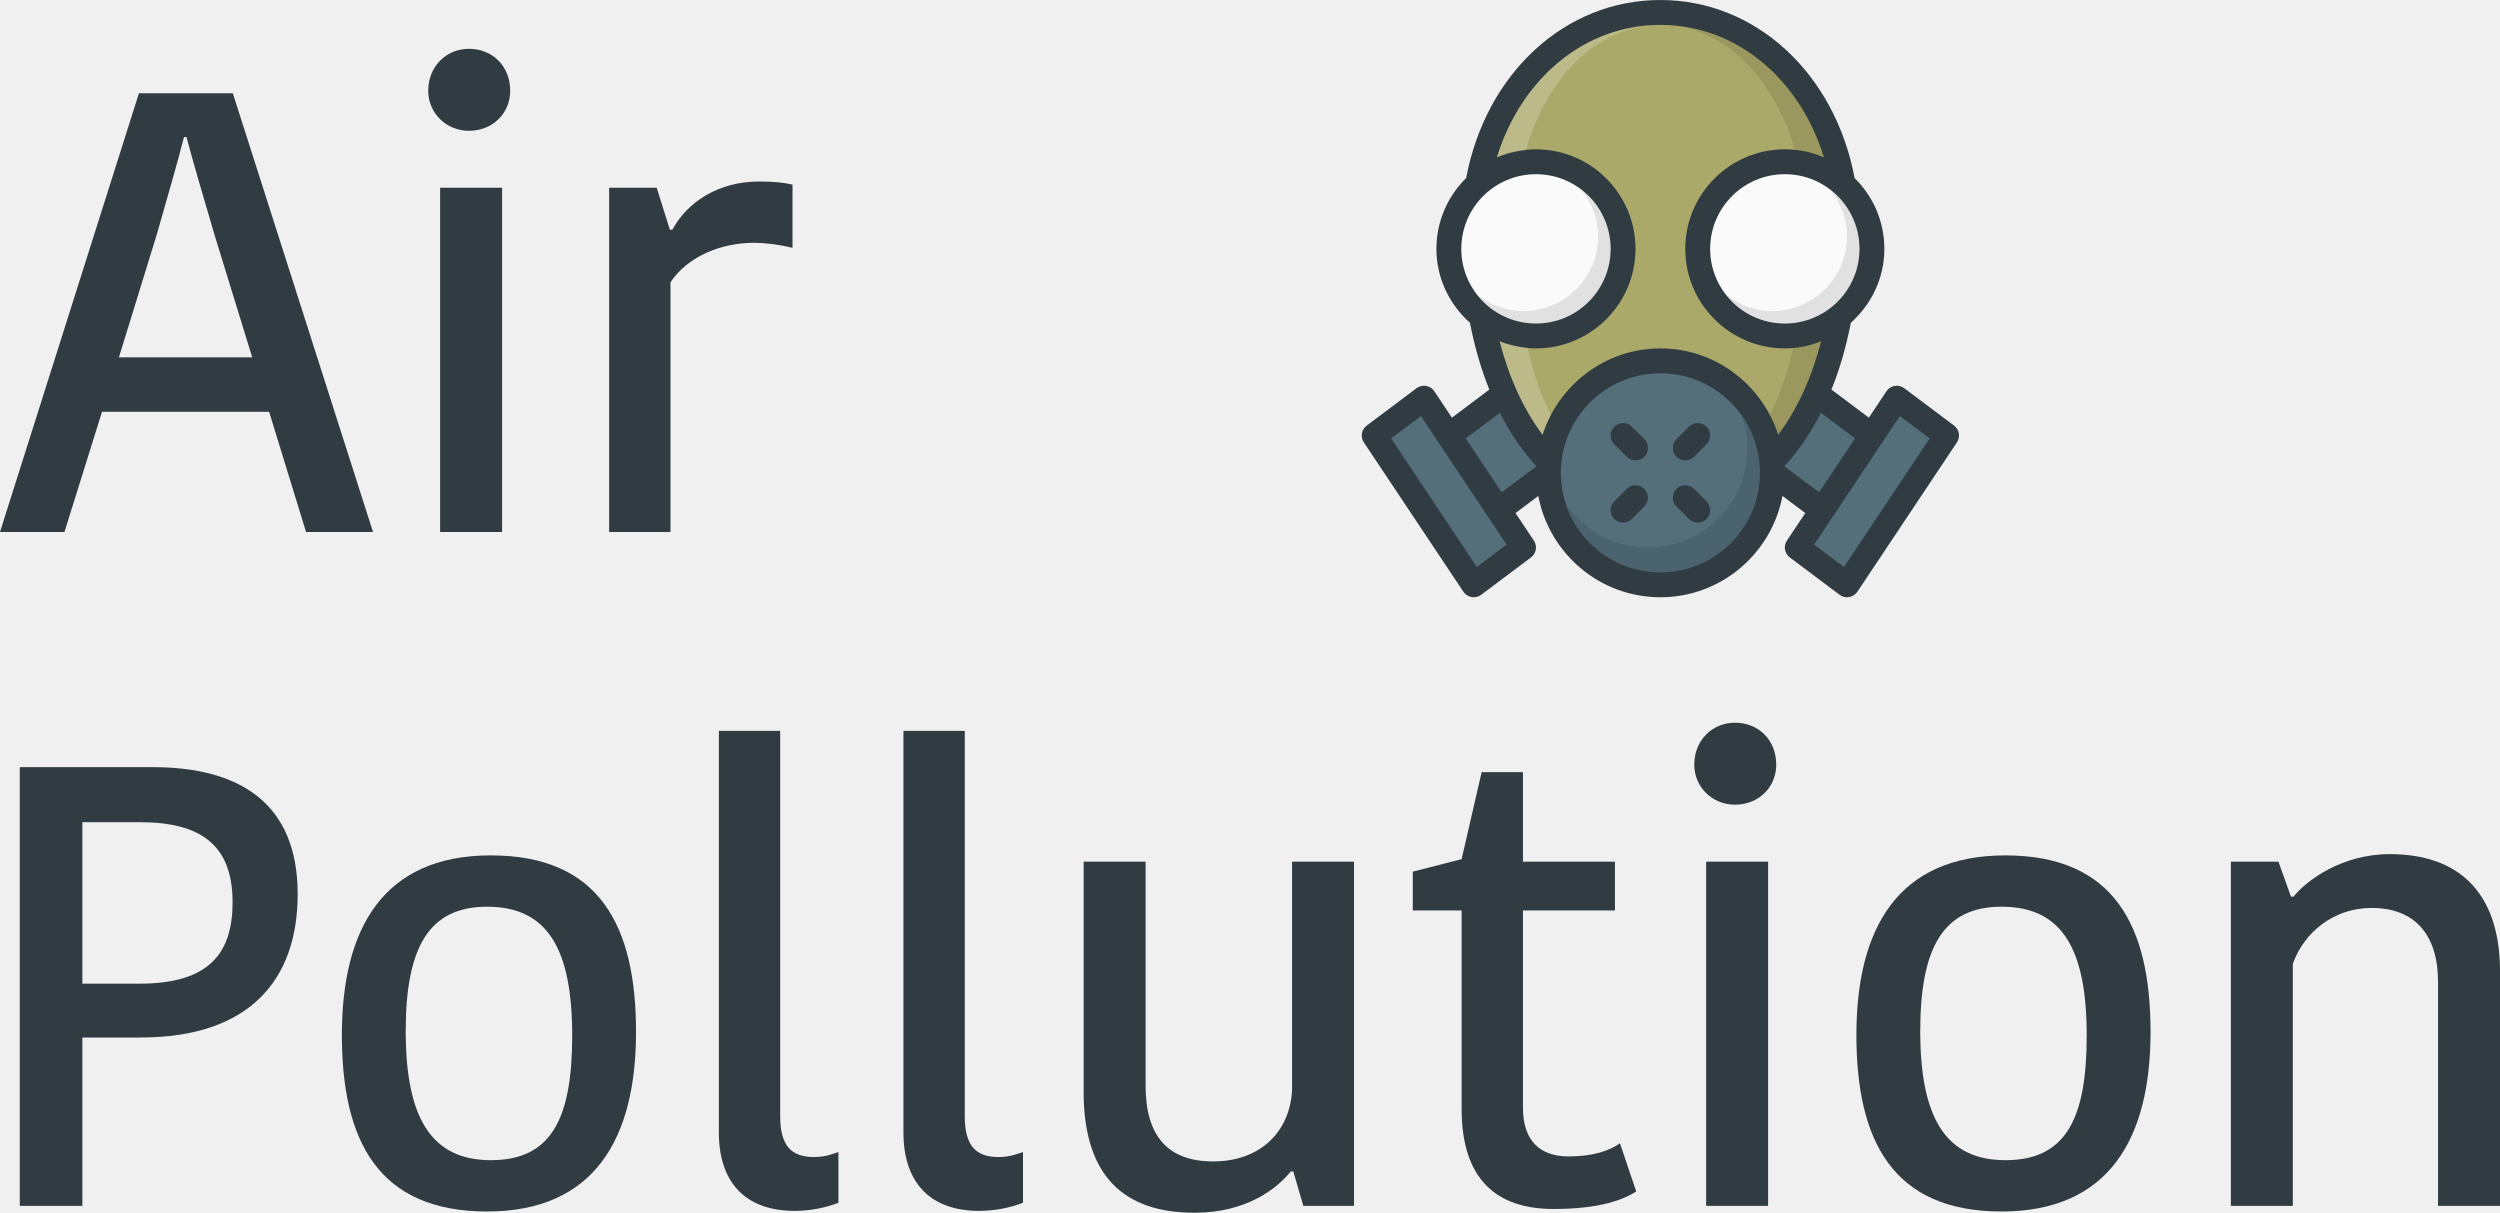
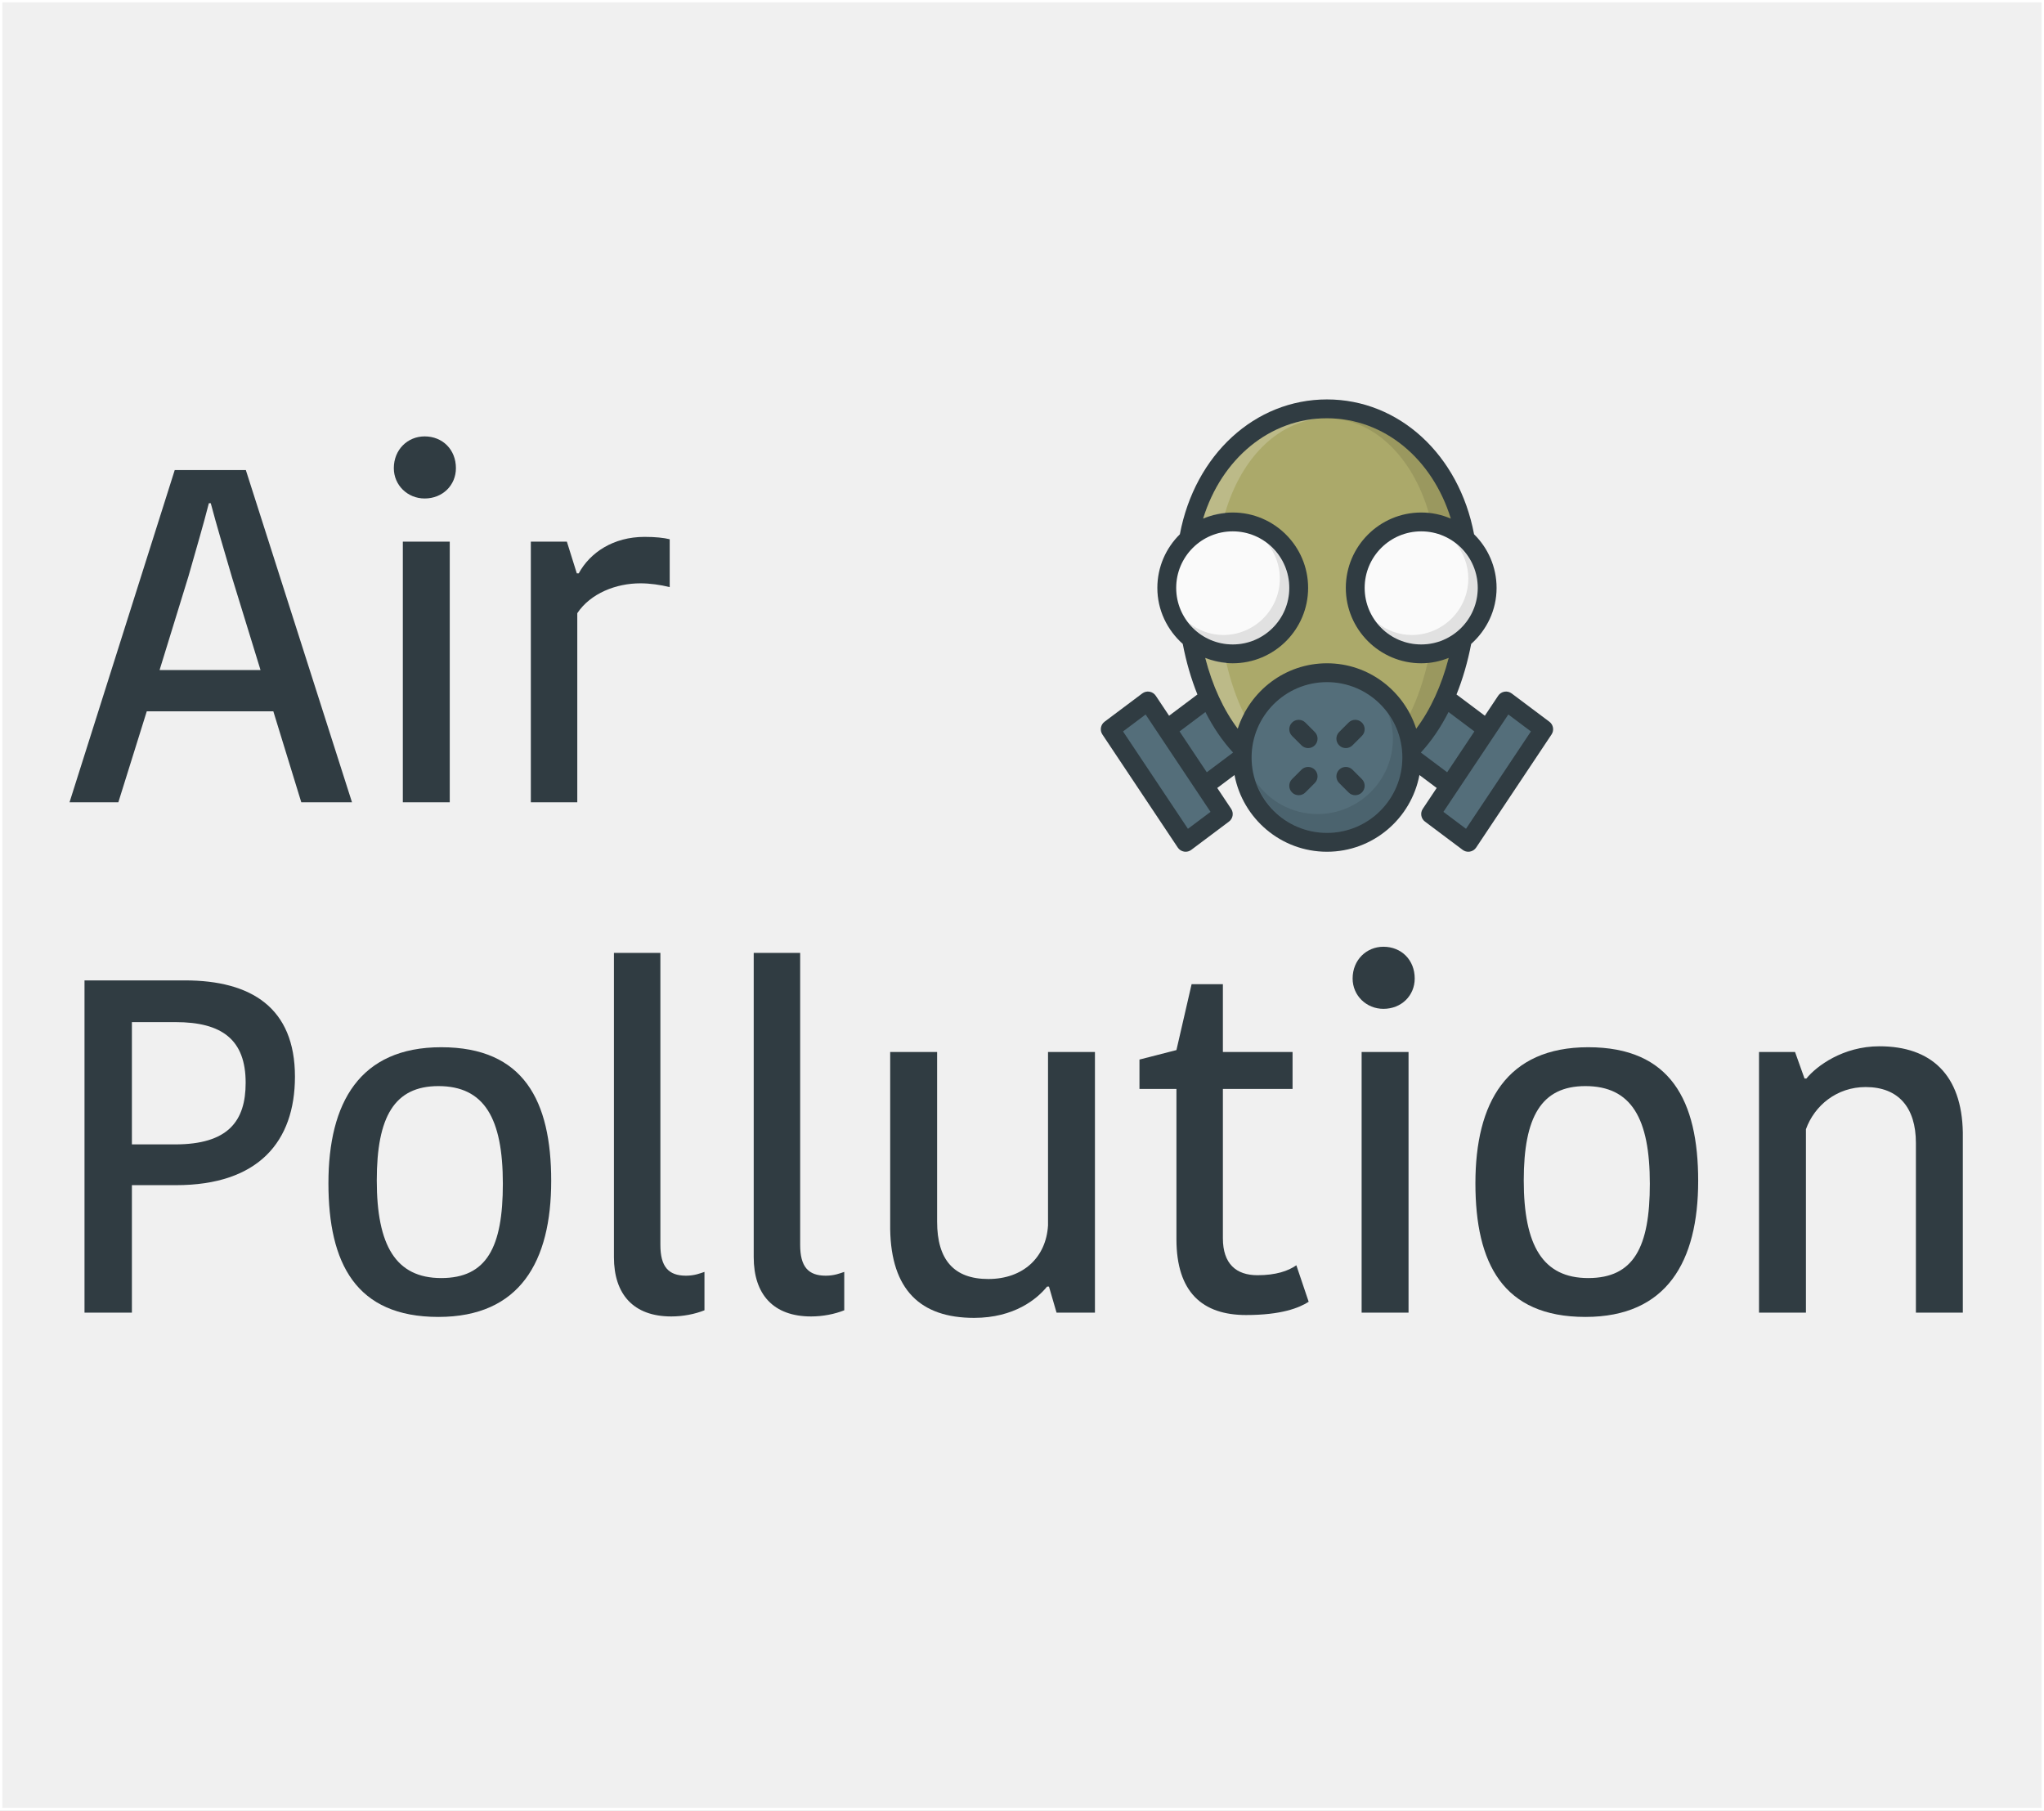
- <svg xmlns="http://www.w3.org/2000/svg" xml:space="preserve" width="100%" height="100%" version="1.1" style="shape-rendering:geometricPrecision; text-rendering:geometricPrecision; image-rendering:optimizeQuality; fill-rule:evenodd; clip-rule:evenodd" viewBox="0 0 30156.14 14628.67">
+ <svg xmlns="http://www.w3.org/2000/svg" xml:space="preserve" width="100%" height="100%" version="1.1" style="shape-rendering:geometricPrecision; text-rendering:geometricPrecision; image-rendering:optimizeQuality; fill-rule:evenodd; clip-rule:evenodd" viewBox="0 0 17461.93 15464.39">
  <defs>
    <style type="text/css">
   
+     .str0 {stroke:white;stroke-width:20;stroke-miterlimit:22.926}
+     .fil6 {fill:none}
    .fil0 {fill:#303C42}
    .fil5 {fill:#546E7A}
    .fil3 {fill:#ABA96A}
    .fil1 {fill:#FAFAFA}
    .fil2 {fill:black;fill-opacity:0.102}
    .fil4 {fill:white;fill-opacity:0.2}
   
  </style>
  </defs>
  <g id="Layer_x0020_1">
    <g id="g4669">
-       <path id="path4574" class="fil0" d="M23570.44 5133.15l-600.37 -450.28c-33.12,-24.92 -75.93,-35.32 -115.21,-27.85 -40.75,6.89 -76.8,30.34 -99.67,64.64l-212.21 318.29 -451.26 -338.55c99.41,-246.75 178,-516.31 233.76,-805.64 246.24,-220.04 404.49,-536.46 404.49,-891.93 0,-334.13 -137.69,-636.25 -358.69,-854.14 -239.55,-1267.02 -1195.1,-2147.69 -2342.93,-2147.69 -1147.84,0 -2103.39,880.67 -2342.96,2147.7 -221,217.88 -358.69,520.01 -358.69,854.14 0,355.46 158.24,671.88 404.49,891.93 55.75,289.37 134.28,558.95 233.69,805.7l-451.19 338.49 -212.21 -318.29c-22.87,-34.31 -58.93,-57.75 -99.67,-64.64 -39.58,-7.33 -82.37,2.93 -115.21,27.85l-600.37 450.28c-63.91,47.79 -79.15,137.05 -34.88,203.3l1200.73 1801.1c22.87,34.31 58.93,57.75 99.67,64.64 8.2,1.46 16.72,2.2 25.22,2.2 32.25,0 63.91,-10.41 90,-30.04l600.37 -450.28c63.91,-47.79 79.15,-137.05 34.88,-203.3l-221.45 -332.19 274.86 -206.16c131.37,694.44 740.69,1221.96 1472.72,1221.96 732.02,0 1341.35,-527.54 1472.71,-1221.96l274.86 206.16 -221.45 332.19c-44.27,66.25 -29.03,155.51 34.88,203.3l600.37 450.28c26.09,19.64 57.75,30.04 90,30.04 8.5,0 17,-0.73 25.22,-2.2 40.75,-6.89 76.8,-30.34 99.67,-64.64l1200.73 -1801.1c44.25,-66.25 29.01,-155.51 -34.9,-203.3l0 -0.01z" />
+       <path id="path4574" class="fil0" d="M13236.15 6165.5l-322.01 -241.51c-17.77,-13.37 -40.73,-18.95 -61.8,-14.94 -21.86,3.7 -41.19,16.28 -53.46,34.67l-113.82 170.72 -242.04 -181.59c53.32,-132.34 95.47,-276.93 125.37,-432.11 132.08,-118.02 216.96,-287.74 216.96,-478.4 0,-179.21 -73.85,-341.26 -192.39,-458.12 -128.49,-679.58 -641,-1151.94 -1256.65,-1151.94 -615.66,0 -1128.18,472.36 -1256.67,1151.94 -118.54,116.87 -192.39,278.92 -192.39,458.13 0,190.65 84.87,360.37 216.96,478.4 29.9,155.2 72.02,299.8 125.34,432.14l-242 181.56 -113.82 -170.72c-12.27,-18.4 -31.61,-30.98 -53.46,-34.67 -21.23,-3.93 -44.18,1.57 -61.8,14.94l-322.01 241.5c-34.28,25.64 -42.45,73.51 -18.71,109.04l644.03 966.04c12.27,18.4 31.61,30.98 53.46,34.67 4.39,0.78 8.96,1.18 13.52,1.18 17.3,0 34.28,-5.59 48.27,-16.12l322.01 -241.5c34.29,-25.64 42.46,-73.51 18.71,-109.04l-118.77 -178.18 147.42 -110.57c70.46,372.47 397.28,655.41 789.92,655.41 392.62,0 719.44,-282.96 789.9,-655.41l147.43 110.57 -118.78 178.18c-23.74,35.53 -15.57,83.4 18.71,109.04l322.01 241.5c14,10.54 30.98,16.12 48.27,16.12 4.56,0 9.12,-0.4 13.53,-1.18 21.85,-3.7 41.19,-16.28 53.46,-34.67l644.02 -966.04c23.73,-35.53 15.56,-83.4 -18.71,-109.04l0 0 -0.01 0z" />
      <g id="g4576">
-         <circle id="circle4578" class="fil1" cx="21529.26" cy="3001.84" r="900.55" />
-         <circle id="circle4580" class="fil1" cx="18527.44" cy="3001.84" r="900.55" />
+         <circle id="circle4578" class="fil1" cx="12141.34" cy="5022.34" r="483.02" />
+         <circle id="circle4580" class="fil1" cx="10531.28" cy="5022.34" r="483.02" />
      </g>
-       <path id="path4582" class="fil2" d="M22083.52 2297.47c120.96,153.33 196.19,344.25 196.19,554.27 0,496.6 -403.95,900.54 -900.55,900.54 -210.03,0 -400.93,-75.22 -554.27,-196.18 165.04,209.2 417.78,346.27 704.36,346.27 496.6,0 900.55,-403.94 900.55,-900.54 0.01,-286.56 -137.05,-539.32 -346.28,-704.36z" />
-       <path id="path4584" class="fil2" d="M19081.7 2297.47c120.96,153.33 196.19,344.25 196.19,554.27 0,496.6 -403.95,900.54 -900.55,900.54 -210.03,0 -400.93,-75.22 -554.27,-196.18 165.04,209.2 417.78,346.27 704.36,346.27 496.6,0 900.55,-403.94 900.55,-900.54 0.01,-286.56 -137.05,-539.32 -346.28,-704.36z" />
-       <path id="path4586" class="fil3" d="M18527.44 4202.56c662.23,0 1200.73,-538.66 1200.73,-1200.72 0,-662.07 -538.51,-1200.73 -1200.73,-1200.73 -167.38,0 -326.6,34.83 -471.48,96.94 294.56,-956.17 1065.17,-1597.86 1972.39,-1597.86 907.21,0 1677.83,641.68 1972.38,1597.86 -144.88,-62.11 -304.1,-96.94 -471.48,-96.94 -662.23,0 -1200.73,538.66 -1200.73,1200.73 0,662.06 538.51,1200.72 1200.73,1200.72 154.92,0 301.98,-31.86 438.06,-85.51 -115.06,442.94 -290.46,824.51 -517.52,1127.14 -195.36,-602.13 -755.11,-1041.63 -1421.45,-1041.63 -666.31,0 -1226,439.43 -1421.42,1041.49 -227.18,-302.43 -402.55,-683.97 -517.59,-1127.01 136.1,53.67 283.17,85.52 438.12,85.52l-0.01 0z" />
-       <path id="path4588" class="fil4" d="M20028.35 300.18c-907.22,0 -1677.84,641.68 -1972.39,1597.86 108.39,-46.48 226.66,-71.5 348.54,-84.26 262.41,-907.8 887.76,-1513.6 1623.85,-1513.6z" />
-       <path id="path4590" class="fil2" d="M21652.2 1813.78c121.87,12.78 240.14,37.78 348.54,84.26 -294.56,-956.17 -1065.18,-1597.86 -1972.39,-1597.86 736.09,0 1361.43,605.8 1623.85,1513.6z" />
-       <path id="path4592" class="fil4" d="M18424.43 4192.25c-116.76,-10.81 -230.01,-33.77 -335.09,-75.21 115.05,443.04 290.41,824.57 517.59,1127.01 26.61,-81.95 61.15,-160.1 100.61,-235.33 -117.61,-237.14 -211.8,-512.47 -283.11,-816.48l0 0.01z" />
-       <path id="path4594" class="fil2" d="M21349.14 5008.74c39.47,75.27 74.06,153.45 100.66,235.45 227.07,-302.63 402.46,-684.19 517.52,-1127.14 -105.1,41.43 -218.34,64.39 -335.09,75.2 -71.31,303.94 -165.52,579.28 -283.1,816.49l0.01 0z" />
+       <path id="path4582" class="fil2" d="M12438.62 4644.55c64.87,82.24 105.23,184.64 105.23,297.29 0,266.35 -216.67,483.01 -483.02,483.01 -112.65,0 -215.05,-40.34 -297.29,-105.22 88.52,112.2 224.08,185.72 377.79,185.72 266.36,0 483.02,-216.65 483.02,-483.01 0.01,-153.7 -73.51,-289.27 -185.73,-377.79z" />
+       <path id="path4584" class="fil2" d="M10828.57 4644.55c64.87,82.24 105.22,184.64 105.22,297.29 0,266.35 -216.66,483.01 -483.02,483.01 -112.65,0 -215.04,-40.34 -297.28,-105.22 88.52,112.2 224.07,185.72 377.79,185.72 266.35,0 483.02,-216.65 483.02,-483.01 0,-153.7 -73.51,-289.27 -185.73,-377.79z" />
+       <path id="path4586" class="fil3" d="M10531.28 5666.37c355.2,0 644.03,-288.92 644.03,-644.02 0,-355.11 -288.84,-644.03 -644.03,-644.03 -89.77,0 -175.17,18.68 -252.88,52 157.99,-512.85 571.32,-857.03 1057.91,-857.03 486.59,0 899.92,344.18 1057.91,857.03 -77.71,-33.31 -163.11,-52 -252.89,-52 -355.19,0 -644.02,288.92 -644.02,644.03 0,355.1 288.83,644.02 644.02,644.02 83.09,0 161.97,-17.1 234.96,-45.87 -61.71,237.57 -155.8,442.23 -277.58,604.55 -104.78,-322.96 -405.01,-558.69 -762.41,-558.69 -357.38,0 -657.58,235.69 -762.39,558.61 -121.85,-162.2 -215.92,-366.85 -277.62,-604.48 73,28.78 151.88,45.87 234.99,45.87l0 0 0 0.01z" />
+       <path id="path4588" class="fil4" d="M11336.31 3573.28c-486.6,0 -899.93,344.17 -1057.91,857.03 58.14,-24.94 121.57,-38.35 186.94,-45.2 140.75,-486.91 476.15,-811.83 870.97,-811.83z" />
+       <path id="path4590" class="fil2" d="M12207.28 4385.12c65.36,6.85 128.8,20.26 186.94,45.19 -157.99,-512.84 -571.33,-857.02 -1057.91,-857.02 394.81,0 730.22,324.92 870.97,811.83z" />
+       <path id="path4592" class="fil4" d="M10476.03 5660.84c-62.63,-5.8 -123.37,-18.12 -179.73,-40.34 61.71,237.63 155.76,442.27 277.62,604.48 14.27,-43.96 32.79,-85.87 53.96,-126.22 -63.08,-127.2 -113.6,-274.87 -151.85,-437.93l0 0.01z" />
+       <path id="path4594" class="fil2" d="M12044.73 6098.77c21.17,40.37 39.72,82.3 53.99,126.28 121.8,-162.32 215.86,-366.97 277.58,-604.55 -56.37,22.22 -117.11,34.54 -179.73,40.34 -38.25,163.02 -88.77,310.7 -151.84,437.93l0.01 0 -0.01 0z" />
      <g id="g4596">
-         <polygon id="polygon4598" class="fil5" points="18173.61,6569.14 17813.91,6838.98 16779.98,5288.09 17139.67,5018.25 " />
-         <path id="path4600" class="fil5" d="M17680.39 5288.01l411.8 -308.92c124.37,245.15 271.78,461.87 440.92,645.16l-419.04 314.28 -433.69 -650.52 0.01 0z" />
-         <circle id="circle4602" class="fil5" cx="20028.35" cy="5703.48" r="1200.73" />
+         <polygon id="polygon4598" class="fil5" points="10341.5,6935.7 10148.57,7080.43 9594.02,6248.6 9786.94,6103.86 " />
+         <path id="path4600" class="fil5" d="M10076.96 6248.56l220.87 -165.69c66.71,131.49 145.77,247.72 236.5,346.03l-224.76 168.57 -232.61 -348.91 0 0 0 0z" />
+         <circle id="circle4602" class="fil5" cx="11336.31" cy="6471.4" r="644.02" />
      </g>
-       <path id="path4604" class="fil2" d="M21008.77 5014.45c42.34,122.63 70.21,252.01 70.21,388.84 0,662.07 -538.51,1200.73 -1200.72,1200.73 -405.44,0 -762.93,-203.17 -980.43,-511.71 162.54,470.71 605.17,811.89 1130.53,811.89 662.22,0 1200.72,-538.66 1200.72,-1200.73 0,-256.71 -82.54,-493.61 -220.31,-689.02z" />
+       <path id="path4604" class="fil2" d="M11862.17 6101.83c22.7,65.78 37.65,135.17 37.65,208.56 0,355.11 -288.84,644.03 -644.02,644.03 -217.46,0 -409.2,-108.98 -525.86,-274.46 87.18,252.47 324.59,435.46 606.37,435.46 355.18,0 644.01,-288.91 644.01,-644.02 0,-137.7 -44.27,-264.76 -118.16,-369.57l0.01 0z" />
      <g id="g4606">
-         <path id="path4608" class="fil5" d="M21523.68 5624.31c169.05,-183.39 316.42,-400.13 440.76,-645.27l411.88 308.97 -433.67 650.51 -418.97 -314.21z" />
-         <polygon id="polygon4610" class="fil5" points="23276.71,5288.09 22242.78,6838.98 21883.09,6569.14 22917.02,5018.25 " />
+         <path id="path4608" class="fil5" d="M12138.35 6428.93c90.67,-98.36 169.72,-214.61 236.4,-346.09l220.92 165.72 -232.61 348.91 -224.72 -168.54 0.01 0z" />
+         <polygon id="polygon4610" class="fil5" points="13078.6,6248.6 12524.04,7080.43 12331.12,6935.7 12885.68,6103.86 " />
      </g>
      <g id="g4612">
-         <path id="path4614" class="fil0" d="M19684.2 5147.08c-58.63,-58.63 -153.61,-58.63 -212.23,0 -58.63,58.63 -58.63,153.61 0,212.23l150.1 150.1c29.31,29.31 67.72,43.97 106.12,43.97 38.4,0 76.8,-14.66 106.12,-43.97 58.63,-58.63 58.63,-153.61 0,-212.23l-150.11 -150.1z" />
-         <path id="path4616" class="fil0" d="M20372.51 5147.08l-150.1 150.1c-58.63,58.63 -58.63,153.61 0,212.23 29.31,29.31 67.72,43.97 106.12,43.97 38.4,0 76.8,-14.66 106.12,-43.97l150.1 -150.1c58.63,-58.63 58.63,-153.61 0,-212.23 -58.65,-58.63 -153.63,-58.63 -212.25,0l0.01 0z" />
-         <path id="path4618" class="fil0" d="M20434.64 5897.54c-58.63,-58.63 -153.61,-58.63 -212.23,0 -58.63,58.63 -58.63,153.61 0,212.23l150.1 150.1c29.31,29.31 67.72,43.97 106.12,43.97 38.4,0 76.8,-14.66 106.12,-43.97 58.63,-58.63 58.63,-153.61 0,-212.23l-150.11 -150.1z" />
-         <path id="path4620" class="fil0" d="M19622.05 5897.54l-150.1 150.1c-58.63,58.63 -58.63,153.61 0,212.23 29.31,29.31 67.72,43.97 106.12,43.97 38.4,0 76.8,-14.66 106.12,-43.97l150.1 -150.1c58.63,-58.63 58.63,-153.61 0,-212.23 -58.63,-58.62 -153.61,-58.62 -212.25,0l0.01 0z" />
+         <path id="path4614" class="fil0" d="M11151.72 6172.97c-31.44,-31.45 -82.39,-31.45 -113.83,0 -31.44,31.45 -31.44,82.39 0,113.83l80.52 80.51c15.72,15.72 36.32,23.58 56.91,23.58 20.6,0 41.2,-7.86 56.92,-23.58 31.45,-31.45 31.45,-82.39 0,-113.83l-80.51 -80.51 -0.01 0z" />
+         <path id="path4616" class="fil0" d="M11520.91 6172.97l-80.52 80.51c-31.44,31.45 -31.44,82.39 0,113.83 15.72,15.72 36.33,23.58 56.92,23.58 20.6,0 41.19,-7.86 56.92,-23.58l80.51 -80.51c31.45,-31.45 31.45,-82.39 0,-113.83 -31.45,-31.45 -82.39,-31.45 -113.84,0l0.01 0z" />
+         <path id="path4618" class="fil0" d="M11554.22 6575.48c-31.44,-31.44 -82.39,-31.44 -113.83,0 -31.44,31.45 -31.44,82.39 0,113.83l80.52 80.51c15.72,15.72 36.32,23.59 56.91,23.59 20.6,0 41.2,-7.87 56.92,-23.59 31.45,-31.44 31.45,-82.39 0,-113.83l-80.51 -80.51 -0.01 0z" />
+         <path id="path4620" class="fil0" d="M11118.39 6575.48l-80.51 80.51c-31.45,31.45 -31.45,82.39 0,113.83 15.72,15.72 36.32,23.59 56.92,23.59 20.59,0 41.19,-7.87 56.92,-23.59l80.51 -80.51c31.45,-31.44 31.45,-82.39 0,-113.83 -31.45,-31.44 -82.39,-31.44 -113.85,0l0.01 0z" />
      </g>
    </g>
    <g id="g4629">
  </g>
    <g id="g4631">
  </g>
    <g id="g4633">
  </g>
    <g id="g4635">
  </g>
    <g id="g4637">
  </g>
    <g id="g4639">
  </g>
    <g id="g4641">
  </g>
    <g id="g4643">
  </g>
    <g id="g4645">
  </g>
    <g id="g4647">
  </g>
    <g id="g4649">
  </g>
    <g id="g4651">
  </g>
    <g id="g4653">
  </g>
    <g id="g4655">
  </g>
    <g id="g4657">
  </g>
    <g id="_1935819208480">
-       <path id="path4715" class="fil0" d="M1894.88 2815.87c128.34,-452.96 234.03,-807.78 324.62,-1162.6l30.2 0c98.14,369.92 196.28,694.54 339.72,1185.25l452.96 1472.11 -1608.01 0 460.51 -1494.76zm-218.93 -1691.05l-1675.95 5292.08 777.58 0 452.95 -1449.48 2015.68 0 445.41 1449.48 807.78 0 -1691.05 -5292.08 -1132.4 0z" />
-       <path id="path4717" class="fil0" d="M5308.96 6416.9l747.39 0 0 -4152.13 -747.39 0 0 4152.13zm-143.44 -5322.28c0,271.78 218.93,483.16 490.71,483.16 286.88,0 498.26,-211.38 498.26,-483.16 0,-294.42 -211.38,-505.81 -498.26,-505.81 -271.78,0 -490.71,211.38 -490.71,505.81z" />
-       <path id="path4719" class="fil0" d="M9559.7 2227.02c-90.59,-22.65 -226.48,-37.75 -400.12,-37.75 -498.26,0 -868.17,249.13 -1049.35,581.3l-30.2 0 -158.54 -505.81 -573.75 0 0 4152.13 739.84 0 0 -3012.18c211.37,-317.07 619.04,-475.61 1004.05,-475.61 150.99,0 317.07,22.65 468.06,60.39l0 -762.48 0.01 0.01z" />
+       <path id="path4715" class="fil0" d="M1610.24 4922.6c68.83,-242.95 125.52,-433.26 174.11,-623.58l16.2 0c52.64,198.41 105.28,372.53 182.21,635.72l242.95 789.58 -862.47 0 247 -801.72zm-117.43 -907.02l-898.91 2838.47 417.06 0 242.95 -777.44 1081.13 0 238.9 777.44 433.26 0 -907.02 -2838.47 -607.38 0 0.01 0z" />
+       <path id="path4717" class="fil0" d="M3441.41 6854.05l400.87 0 0 -2227.04 -400.87 0 0 2227.04zm-76.93 -2854.66c0,145.77 117.43,259.14 263.2,259.14 153.87,0 267.25,-113.37 267.25,-259.14 0,-157.92 -113.38,-271.3 -267.25,-271.3 -145.77,0 -263.2,113.38 -263.2,271.3z" />
+       <path id="path4719" class="fil0" d="M5721.34 4606.76c-48.58,-12.14 -121.48,-20.25 -214.6,-20.25 -267.25,0 -465.65,133.63 -562.83,311.79l-16.2 0 -85.03 -271.3 -307.74 0 0 2227.04 396.82 0 0 -1615.61c113.37,-170.07 332.03,-255.1 538.54,-255.1 80.99,0 170.06,12.15 251.05,32.39l0 -408.96 0.01 0 -0.02 0z" />
    </g>
    <g id="_1935819218016">
-       <path id="path4721" class="fil0" d="M1839.16 9253.54l-1600.46 0 0 5292.08 754.94 0 0 -2030.77 702.09 0c1313.59,0 1894.88,-694.53 1894.88,-1728.79 0,-1094.66 -694.53,-1532.52 -1751.44,-1532.52l-0.01 0zm-150.99 664.34c739.84,0 1117.3,279.33 1117.3,966.32 0,611.5 -279.33,981.42 -1124.85,981.42l-686.99 0 0 -1947.73 694.54 0 0 -0.01z" />
-       <path id="path4723" class="fil0" d="M4893.92 12439.35c0,-1011.6 279.33,-1502.31 981.42,-1502.31 732.28,0 1026.71,513.36 1026.71,1555.16 0,1011.61 -256.68,1502.32 -981.42,1502.32 -724.74,0 -1026.71,-520.91 -1026.71,-1555.17zm981.42 2174.22c1298.49,0 1796.74,-883.27 1796.74,-2166.66 0,-1275.83 -437.86,-2128.91 -1751.45,-2128.91 -1298.49,0 -1796.74,883.27 -1796.74,2166.65 0,1275.84 437.86,2128.92 1751.45,2128.92z" />
-       <path id="path4725" class="fil0" d="M8671.31 8815.68l0 4846.67c0,588.85 309.52,943.67 913.47,943.67 188.73,0 377.47,-37.75 528.45,-98.14l0 -611.5c-67.95,22.65 -158.54,60.39 -294.43,60.39 -279.33,0 -407.66,-143.44 -407.66,-490.71l0 -4650.39 -739.84 0 0.01 0.01z" />
-       <path id="path4727" class="fil0" d="M10897.77 8815.68l0 4846.67c0,588.85 309.53,943.67 913.47,943.67 188.74,0 377.47,-37.75 528.45,-98.14l0 -611.5c-67.95,22.65 -158.54,60.39 -294.42,60.39 -279.33,0 -407.66,-143.44 -407.66,-490.71l0 -4650.39 -739.84 0 0 0.01z" />
-       <path id="path4729" class="fil0" d="M13071.39 13216.94c15.1,958.77 475.61,1411.73 1336.24,1411.73 641.69,0 1004.06,-301.97 1162.6,-498.26l30.2 0 120.79 415.21 611.5 0 0 -4152.13 -747.38 0 0 2763.05c-30.2,505.81 -392.57,853.08 -951.22,853.08 -543.55,0 -815.33,-301.97 -815.33,-913.47l0 -2702.66 -747.38 0 0 2823.45 -0.02 0z" />
-       <path id="path4731" class="fil0" d="M18740.47 14583.37c558.65,0 845.53,-113.24 996.51,-211.38l-196.28 -581.3c-128.34,90.59 -324.62,158.54 -619.05,158.54 -339.72,0 -551.1,-181.18 -551.1,-588.85l0 -2378.03 1109.76 0 0 -588.85 -1109.76 0 0 -1079.56 -498.26 0 -241.57 1049.36 -588.85 150.99 0 468.06 588.85 0 0 2393.13c0,845.53 415.2,1207.9 1109.75,1207.9l0 -0.01z" />
-       <path id="path4733" class="fil0" d="M20580.39 14545.62l747.39 0 0 -4152.13 -747.39 0 0 4152.13zm-143.44 -5322.28c0,271.78 218.93,483.16 490.71,483.16 286.87,0 498.26,-211.38 498.26,-483.16 0,-294.42 -211.38,-505.81 -498.26,-505.81 -271.78,0 -490.71,211.38 -490.71,505.81z" />
-       <path id="path4735" class="fil0" d="M23162.74 12439.35c0,-1011.6 279.33,-1502.31 981.42,-1502.31 732.29,0 1026.7,513.36 1026.7,1555.16 0,1011.61 -256.67,1502.32 -981.4,1502.32 -724.74,0 -1026.71,-520.91 -1026.71,-1555.17l-0.01 0zm981.41 2174.22c1298.48,0 1796.74,-883.27 1796.74,-2166.66 0,-1275.83 -437.86,-2128.91 -1751.44,-2128.91 -1298.49,0 -1796.75,883.27 -1796.75,2166.65 0,1275.84 437.86,2128.92 1751.45,2128.92z" />
-       <path id="path4737" class="fil0" d="M30156.14 11676.88c-15.1,-921.02 -505.81,-1373.98 -1328.68,-1373.98 -581.3,0 -1004.06,317.07 -1162.6,513.36l-30.2 0 -150.99 -422.76 -573.75 0 0 4152.13 747.38 0 0 -2921.59c135.89,-377.47 490.71,-671.89 951.22,-671.89 520.9,0 800.23,324.62 800.23,890.82l0 2702.66 747.39 0 0 -2868.74 0 -0.01z" />
+       <path id="path4721" class="fil0" d="M1580.36 8375.51l-858.43 0 0 2838.47 404.92 0 0 -1089.23 376.58 0c704.55,0 1016.34,-372.51 1016.34,-927.26 0,-587.12 -372.52,-821.98 -939.41,-821.98l0 0zm-80.99 356.33c396.82,0 599.27,149.82 599.27,518.29 0,327.98 -149.82,526.4 -603.32,526.4l-368.48 0 0 -1044.69 372.53 0 0 0z" />
+       <path id="path4723" class="fil0" d="M3218.81 10084.25c0,-542.58 149.82,-805.77 526.39,-805.77 392.77,0 550.69,275.34 550.69,834.12 0,542.59 -137.67,805.79 -526.39,805.79 -388.72,0 -550.69,-279.4 -550.69,-834.13l0 -0.01zm526.39 1166.17c696.46,0 963.7,-473.76 963.7,-1162.12 0,-684.3 -234.86,-1141.86 -939.41,-1141.86 -696.46,0 -963.7,473.76 -963.7,1162.11 0,684.3 234.85,1141.87 939.41,1141.87z" />
+       <path id="path4725" class="fil0" d="M5244.85 8140.66l0 2599.56c0,315.83 166.01,506.14 489.95,506.14 101.23,0 202.46,-20.25 283.44,-52.63l0 -327.98c-36.45,12.14 -85.03,32.38 -157.92,32.38 -149.82,0 -218.65,-76.93 -218.65,-263.2l0 -2494.28 -396.82 0 0 0.01 0 0z" />
+       <path id="path4727" class="fil0" d="M6439.03 8140.66l0 2599.56c0,315.83 166.02,506.14 489.95,506.14 101.23,0 202.46,-20.25 283.44,-52.63l0 -327.98c-36.45,12.14 -85.03,32.38 -157.92,32.38 -149.82,0 -218.65,-76.93 -218.65,-263.2l0 -2494.28 -396.82 0 0 0.01z" />
+       <path id="path4729" class="fil0" d="M7604.88 10501.32c8.1,514.24 255.09,757.19 716.7,757.19 344.18,0 538.53,-161.96 623.57,-267.25l16.2 0 64.79 222.7 327.98 0 0 -2227.04 -400.86 0 0 1481.99c-16.2,271.3 -210.57,457.56 -510.2,457.56 -291.54,0 -437.32,-161.96 -437.32,-489.95l0 -1449.6 -400.86 0 0 1514.38 -0.01 0 0.01 0.02z" />
+       <path id="path4731" class="fil0" d="M10645.55 11234.22c299.63,0 453.51,-60.74 534.49,-113.38l-105.28 -311.78c-68.83,48.58 -174.11,85.03 -332.03,85.03 -182.21,0 -295.58,-97.18 -295.58,-315.84l0 -1275.47 595.23 0 0 -315.84 -595.23 0 0 -579.03 -267.25 0 -129.57 562.83 -315.83 80.99 0 251.05 315.83 0 0 1283.59c0,453.51 222.7,647.86 595.22,647.86l0 0 0 -0.01z" />
+       <path id="path4733" class="fil0" d="M11632.4 11213.97l400.87 0 0 -2227.04 -400.87 0 0 2227.04zm-76.94 -2854.66c0,145.77 117.43,259.14 263.2,259.14 153.87,0 267.25,-113.37 267.25,-259.14 0,-157.92 -113.37,-271.3 -267.25,-271.3 -145.77,0 -263.2,113.38 -263.2,271.3z" />
+       <path id="path4735" class="fil0" d="M13017.48 10084.25c0,-542.58 149.82,-805.77 526.39,-805.77 392.77,0 550.68,275.34 550.68,834.12 0,542.59 -137.66,805.79 -526.38,805.79 -388.72,0 -550.69,-279.4 -550.69,-834.13l0 0 0 -0.01zm526.38 1166.17c696.46,0 963.71,-473.76 963.71,-1162.12 0,-684.3 -234.86,-1141.86 -939.41,-1141.86 -696.46,0 -963.7,473.76 -963.7,1162.11 0,684.3 234.86,1141.87 939.41,1141.87l-0.01 0z" />
+       <path id="path4737" class="fil0" d="M16768.45 9675.29c-8.1,-494 -271.29,-736.95 -712.65,-736.95 -311.78,0 -538.53,170.06 -623.57,275.34l-16.2 0 -80.99 -226.75 -307.74 0 0 2227.04 400.87 0 0 -1567.02c72.88,-202.46 263.2,-360.38 510.2,-360.38 279.39,0 429.21,174.12 429.21,477.8l0 1449.61 400.87 0 0 -1538.68 0 -0.01 0 0z" />
    </g>
+     <rect class="fil6 str0" x="9.99" y="9.99" width="17441.93" height="15444.39" />
  </g>
</svg>
